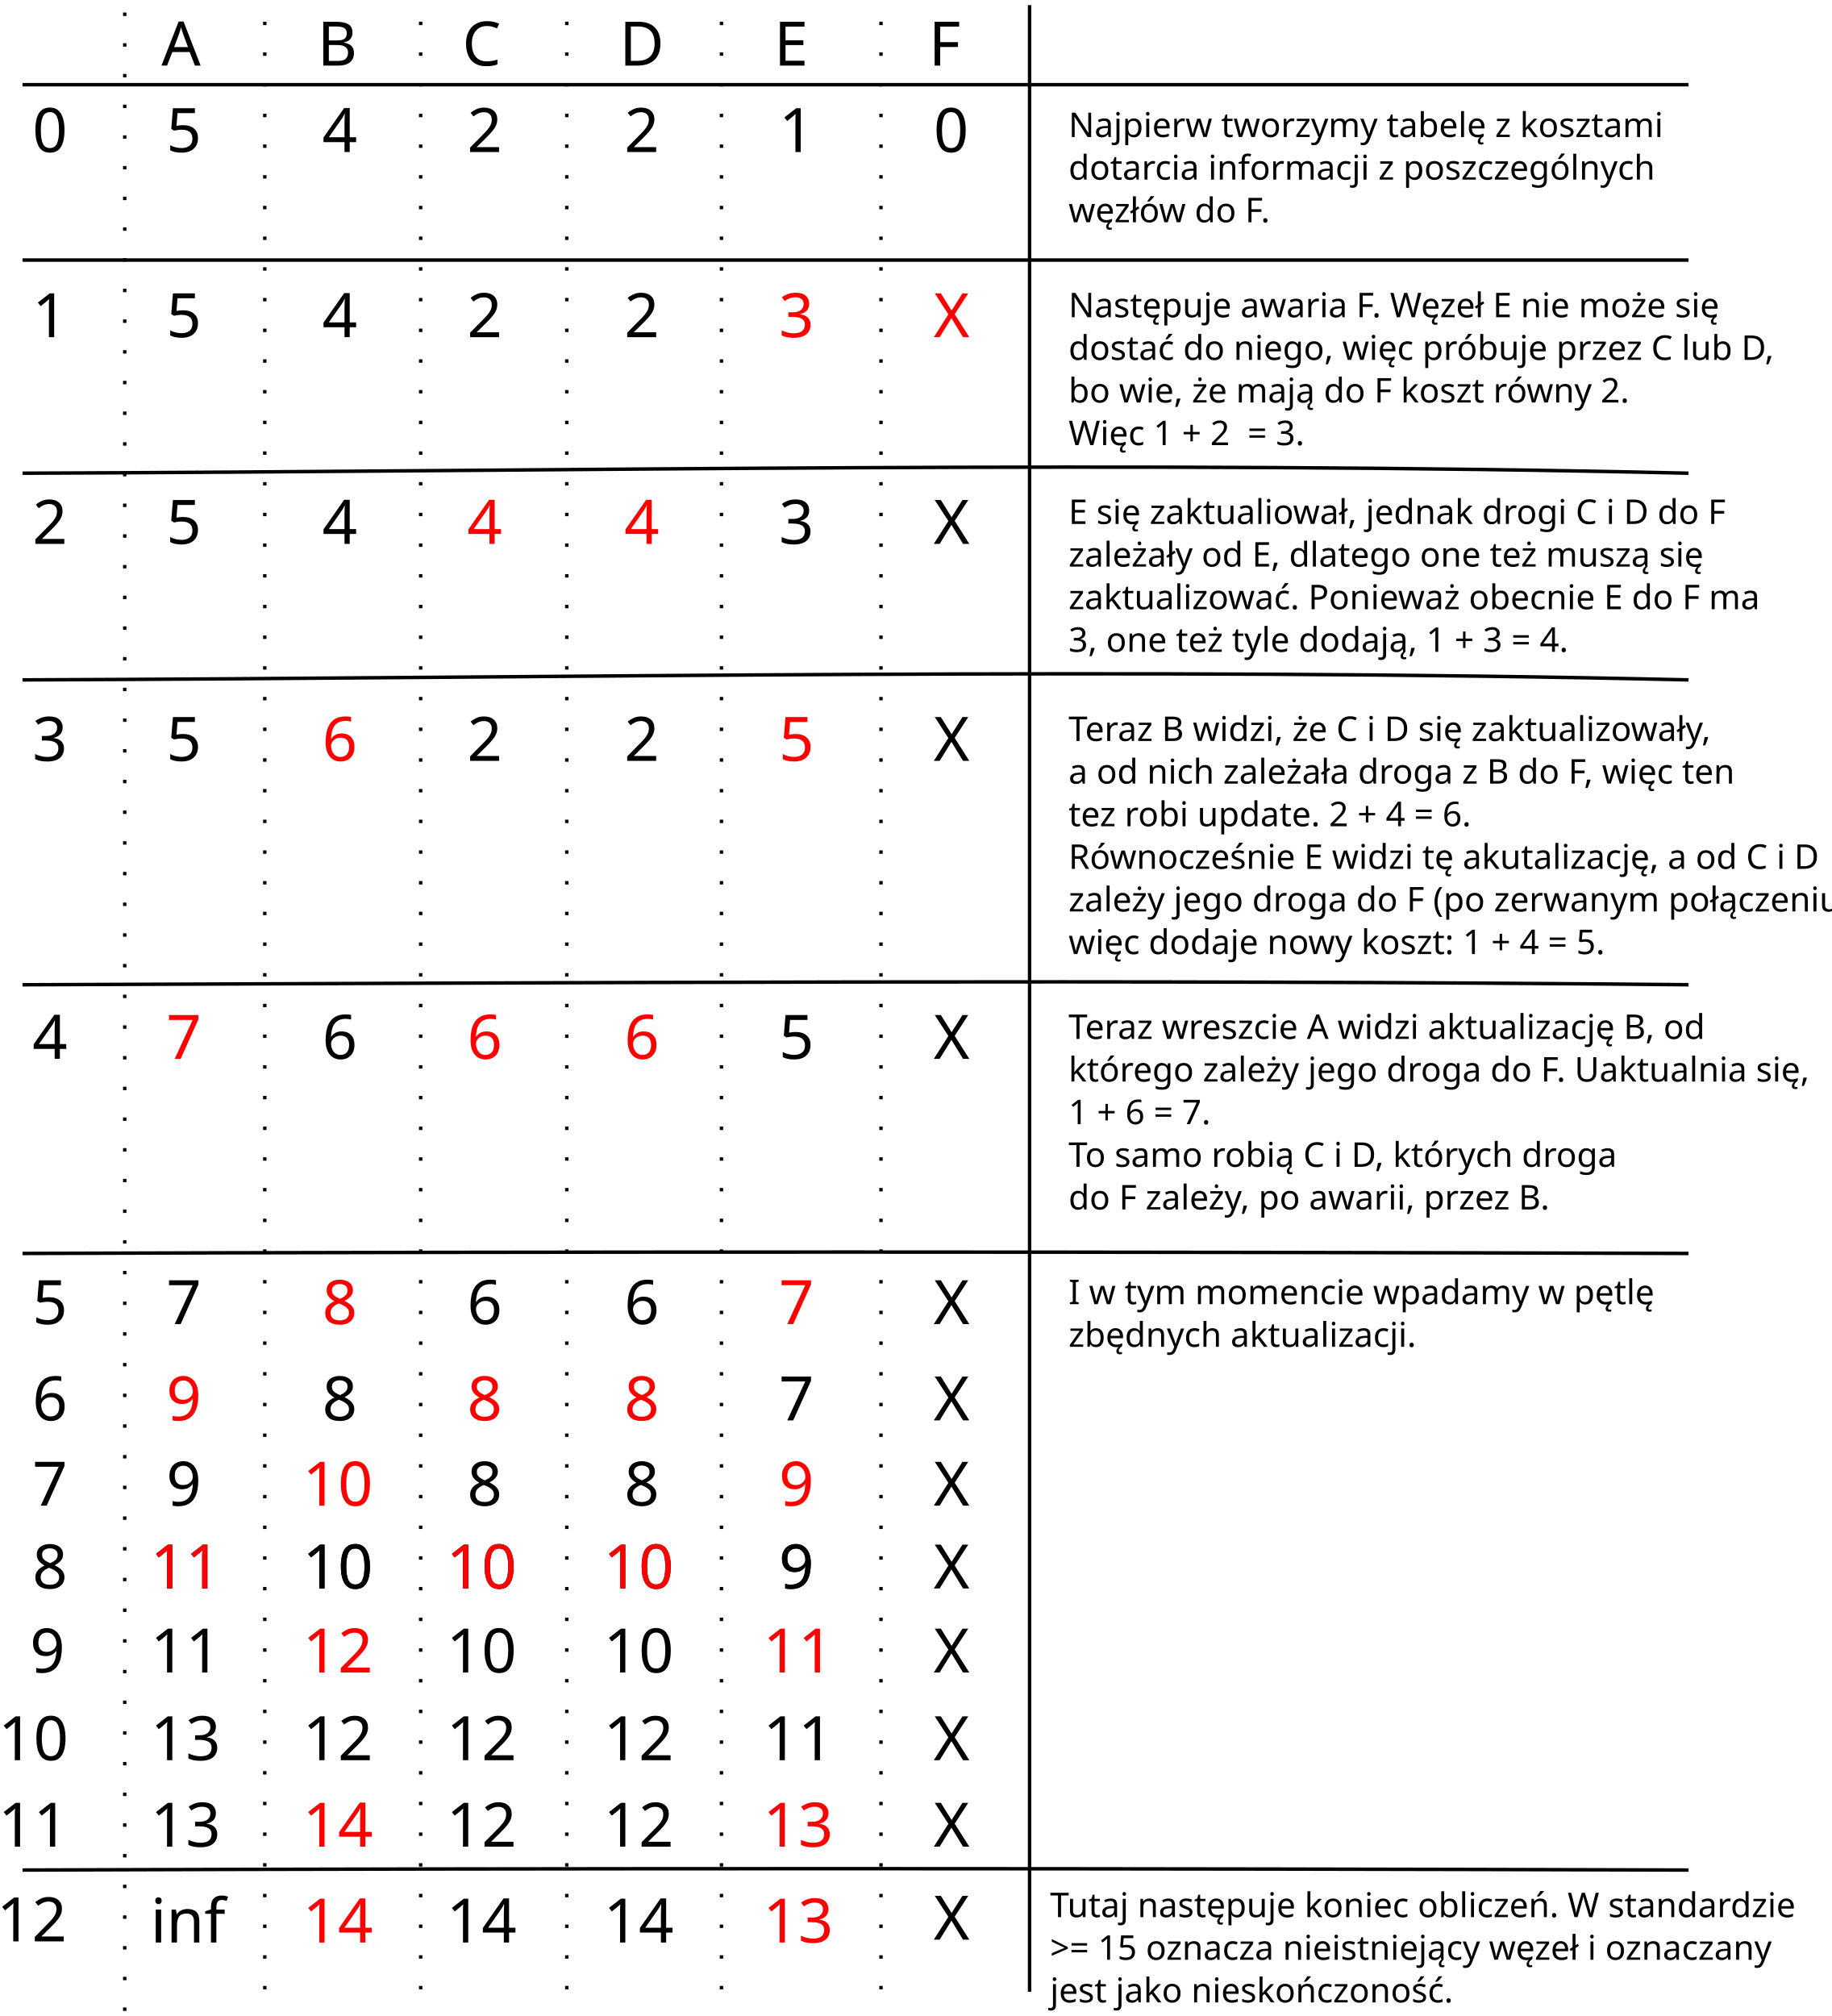
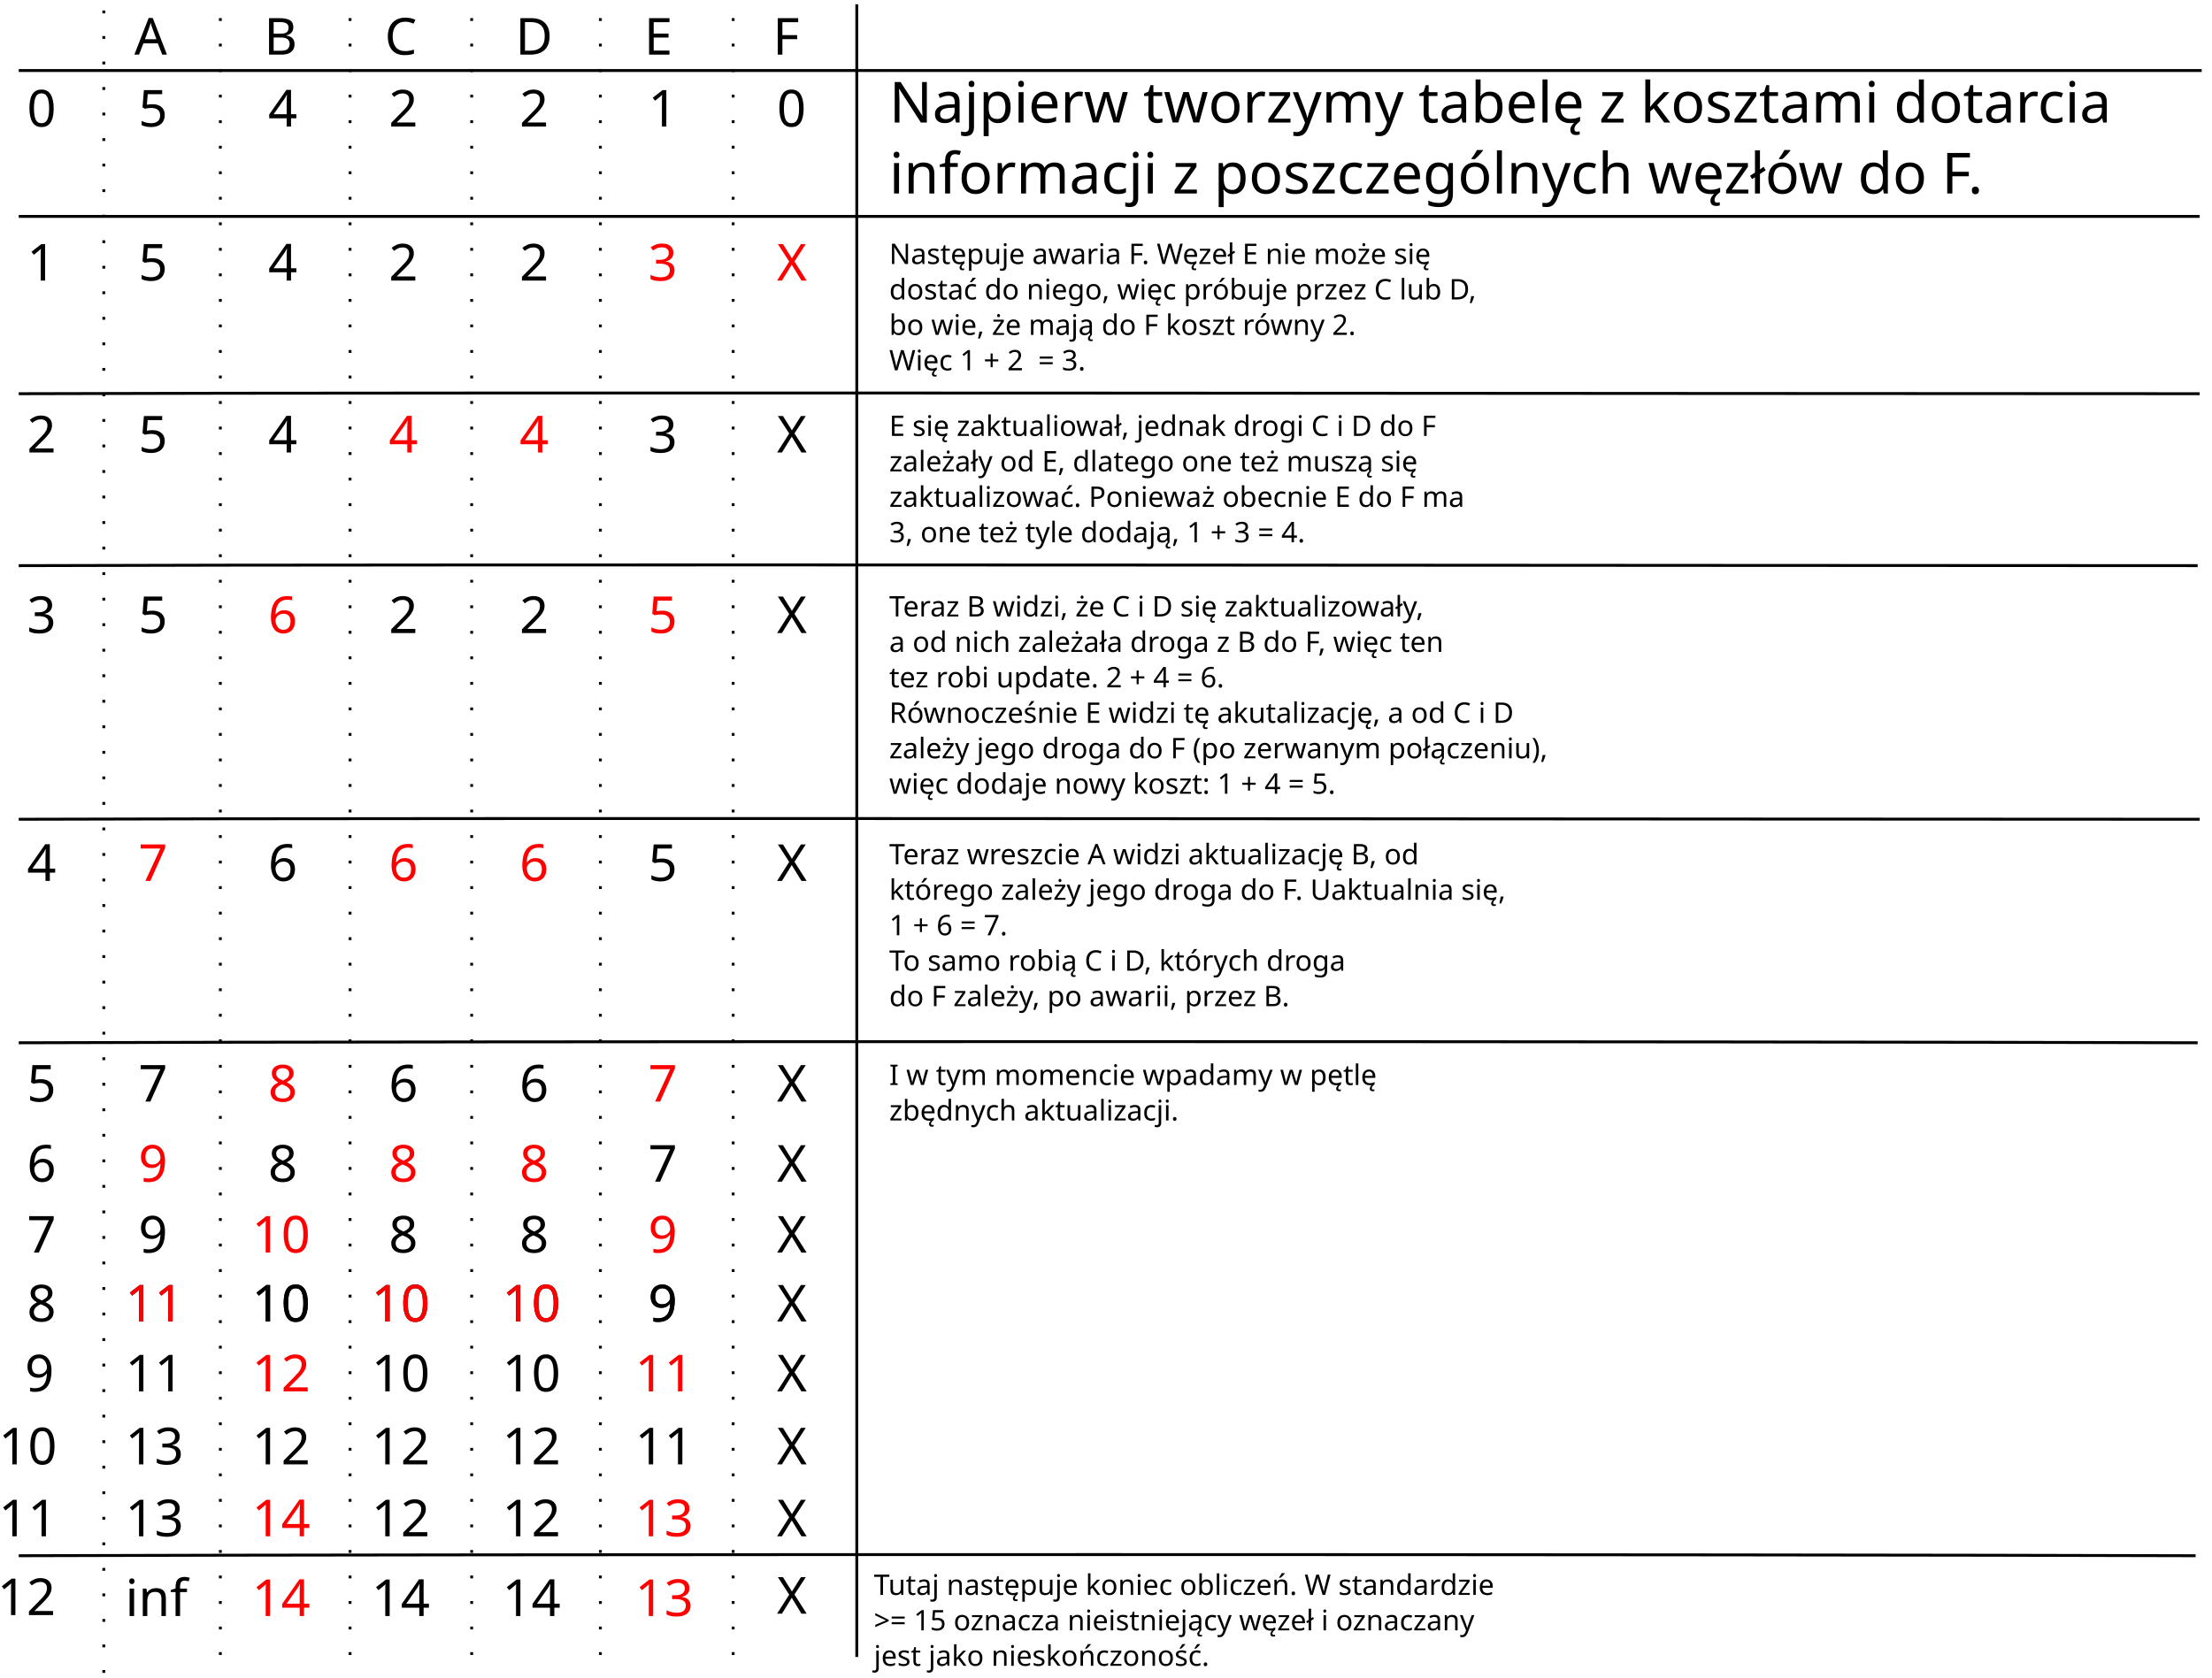
- <svg xmlns="http://www.w3.org/2000/svg" width="1074.152" height="1182.359" id="svg3851" version="1.1">
+ <svg xmlns="http://www.w3.org/2000/svg" width="1559.055" height="1182.401" id="svg3851" version="1.1">
  <defs id="defs3853" />
-   <g id="layer1" transform="translate(1.732329,-44.14988)">
+   <g id="layer1" transform="translate(1.732329,-44.10802)">
    <text xml:space="preserve" style="font-size:20px;font-style:normal;font-weight:normal;line-height:125%;letter-spacing:0px;word-spacing:0px;fill:#000000;fill-opacity:1;stroke:none;font-family:Sans" x="92.981" y="82.616" id="text3859">
      <tspan id="tspan3861" x="92.981" y="82.616" style="font-size:36px">A</tspan>
    </text>
    <text id="text3863" y="82.616" x="184.41" style="font-size:20px;font-style:normal;font-weight:normal;line-height:125%;letter-spacing:0px;word-spacing:0px;fill:#000000;fill-opacity:1;stroke:none;font-family:Sans" xml:space="preserve">
      <tspan style="font-size:36px" y="82.616" x="184.41" id="tspan3865">B</tspan>
    </text>
    <text xml:space="preserve" style="font-size:20px;font-style:normal;font-weight:normal;line-height:125%;letter-spacing:0px;word-spacing:0px;fill:#000000;fill-opacity:1;stroke:none;font-family:Sans" x="269.41" y="82.616" id="text3867">
      <tspan id="tspan3869" x="269.41" y="82.616" style="font-size:36px">C</tspan>
    </text>
    <text id="text3871" y="82.616" x="361.553" style="font-size:20px;font-style:normal;font-weight:normal;line-height:125%;letter-spacing:0px;word-spacing:0px;fill:#000000;fill-opacity:1;stroke:none;font-family:Sans" xml:space="preserve">
      <tspan style="font-size:36px" y="82.616" x="361.553" id="tspan3873">D</tspan>
    </text>
    <text xml:space="preserve" style="font-size:20px;font-style:normal;font-weight:normal;line-height:125%;letter-spacing:0px;word-spacing:0px;fill:#000000;fill-opacity:1;stroke:none;font-family:Sans" x="542.981" y="82.616" id="text3875">
      <tspan id="tspan3877" x="542.981" y="82.616" style="font-size:36px">F</tspan>
    </text>
    <text id="text3879" y="82.616" x="452.267" style="font-size:20px;font-style:normal;font-weight:normal;line-height:125%;letter-spacing:0px;word-spacing:0px;fill:#000000;fill-opacity:1;stroke:none;font-family:Sans" xml:space="preserve">
      <tspan style="font-size:36px" y="82.616" x="452.267" id="tspan3881">E</tspan>
    </text>
-     <path style="fill:none;stroke:#000000;stroke-width:2.042;stroke-linecap:butt;stroke-linejoin:miter;stroke-miterlimit:4;stroke-opacity:1;stroke-dasharray:none" d="m 11.466,93.821 977.175,0" id="path3885" />
+     <path style="fill:none;stroke:#000000;stroke-width:2.042;stroke-linecap:butt;stroke-linejoin:miter;stroke-miterlimit:4;stroke-opacity:1;stroke-dasharray:none" d="m 11.466,93.821 1538.603,0" id="path3885" />
    <text id="text3887" y="133.33" x="95.838" style="font-size:20px;font-style:normal;font-weight:normal;line-height:125%;letter-spacing:0px;word-spacing:0px;fill:#000000;fill-opacity:1;stroke:none;font-family:Sans" xml:space="preserve">
      <tspan style="font-size:36px" y="133.33" x="95.838" id="tspan3889">5</tspan>
    </text>
    <text xml:space="preserve" style="font-size:20px;font-style:normal;font-weight:normal;line-height:125%;letter-spacing:0px;word-spacing:0px;fill:#000000;fill-opacity:1;stroke:none;font-family:Sans" x="187.267" y="133.33" id="text3891">
      <tspan id="tspan3893" x="187.267" y="133.33" style="font-size:36px">4</tspan>
    </text>
    <text id="text3895" y="133.33" x="272.267" style="font-size:20px;font-style:normal;font-weight:normal;line-height:125%;letter-spacing:0px;word-spacing:0px;fill:#000000;fill-opacity:1;stroke:none;font-family:Sans" xml:space="preserve">
      <tspan style="font-size:36px" y="133.33" x="272.267" id="tspan3897">2</tspan>
    </text>
    <text xml:space="preserve" style="font-size:20px;font-style:normal;font-weight:normal;line-height:125%;letter-spacing:0px;word-spacing:0px;fill:#000000;fill-opacity:1;stroke:none;font-family:Sans" x="364.41" y="133.33" id="text3899">
      <tspan id="tspan3901" x="364.41" y="133.33" style="font-size:36px">2</tspan>
    </text>
    <text id="text3903" y="133.33" x="545.838" style="font-size:20px;font-style:normal;font-weight:normal;line-height:125%;letter-spacing:0px;word-spacing:0px;fill:#000000;fill-opacity:1;stroke:none;font-family:Sans" xml:space="preserve">
      <tspan style="font-size:36px" y="133.33" x="545.838" id="tspan3905">0</tspan>
    </text>
    <text xml:space="preserve" style="font-size:20px;font-style:normal;font-weight:normal;line-height:125%;letter-spacing:0px;word-spacing:0px;fill:#000000;fill-opacity:1;stroke:none;font-family:Sans" x="455.124" y="133.33" id="text3907">
      <tspan id="tspan3909" x="455.124" y="133.33" style="font-size:36px">1</tspan>
    </text>
    <path style="fill:none;stroke:#000000;stroke-width:2;stroke-linecap:butt;stroke-linejoin:miter;stroke-miterlimit:4;stroke-opacity:1;stroke-dasharray:none" d="m 602.143,1212.282 0,-1165.132" id="path3911" />
-     <text xml:space="preserve" style="font-size:20px;font-style:normal;font-weight:normal;line-height:125%;letter-spacing:0px;word-spacing:0px;fill:#000000;fill-opacity:1;stroke:none;font-family:Sans" x="625" y="124.505" id="text4421">
-       <tspan id="tspan4423" x="625" y="124.505">Najpierw tworzymy tabelę z kosztami</tspan>
-       <tspan x="625" y="149.505" id="tspan4431">dotarcia informacji z poszczególnych</tspan>
-       <tspan x="625" y="174.505" id="tspan4433">węzłów do F.</tspan>
+     <text xml:space="preserve" style="font-size:20px;font-style:normal;font-weight:normal;line-height:125%;letter-spacing:0px;word-spacing:0px;fill:#000000;fill-opacity:1;stroke:none;font-family:Sans" x="625" y="130.505" id="text4421">
+       <tspan x="625" y="130.505" id="tspan4431" style="font-size:40px">Najpierw tworzymy tabelę z kosztami dotarcia</tspan>
+       <tspan x="625" y="180.505" id="tspan4433" style="font-size:40px">informacji z poszczególnych węzłów do F.</tspan>
    </text>
    <text xml:space="preserve" style="font-size:20px;font-style:normal;font-weight:normal;line-height:125%;letter-spacing:0px;word-spacing:0px;fill:#000000;fill-opacity:1;stroke:none;font-family:Sans" x="17.267" y="133.33" id="text4425">
      <tspan id="tspan4427" x="17.267" y="133.33" style="font-size:36px">0</tspan>
    </text>
    <path id="path4429" d="m 71.429,1223.509 0,-1176.359" style="fill:none;stroke:#000000;stroke-width:2;stroke-linecap:butt;stroke-linejoin:miter;stroke-miterlimit:4;stroke-opacity:1;stroke-dasharray:2, 16;stroke-dashoffset:0" />
-     <path id="path4435" d="m 11.466,196.678 977.175,0" style="fill:none;stroke:#000000;stroke-width:2.042;stroke-linecap:butt;stroke-linejoin:miter;stroke-miterlimit:4;stroke-opacity:1;stroke-dasharray:none" />
+     <path id="path4435" d="m 11.466,196.678 1537.175,0" style="fill:none;stroke:#000000;stroke-width:2.042;stroke-linecap:butt;stroke-linejoin:miter;stroke-miterlimit:4;stroke-opacity:1;stroke-dasharray:none" />
    <path style="fill:none;stroke:#000000;stroke-width:2;stroke-linecap:butt;stroke-linejoin:miter;stroke-miterlimit:4;stroke-opacity:1;stroke-dasharray:2, 16;stroke-dashoffset:0;marker-start:none" d="m 153.571,1210.88 0,-1163.73" id="path4437" />
    <path id="path4619" d="M 245,1210.88 245,47.15" style="fill:none;stroke:#000000;stroke-width:2;stroke-linecap:butt;stroke-linejoin:miter;stroke-miterlimit:4;stroke-opacity:1;stroke-dasharray:2, 16;stroke-dashoffset:0;marker-start:none" />
    <path style="fill:none;stroke:#000000;stroke-width:2;stroke-linecap:butt;stroke-linejoin:miter;stroke-miterlimit:4;stroke-opacity:1;stroke-dasharray:2, 16;stroke-dashoffset:0;marker-start:none" d="m 330.714,1210.88 0,-1163.73" id="path4621" />
    <path id="path4623" d="m 421.429,1210.88 0,-1163.73" style="fill:none;stroke:#000000;stroke-width:2;stroke-linecap:butt;stroke-linejoin:miter;stroke-miterlimit:4;stroke-opacity:1;stroke-dasharray:2, 16;stroke-dashoffset:0;marker-start:none" />
    <path style="fill:none;stroke:#000000;stroke-width:2;stroke-linecap:butt;stroke-linejoin:miter;stroke-miterlimit:4;stroke-opacity:1;stroke-dasharray:2, 16;stroke-dashoffset:0;marker-start:none" d="m 515,1210.88 0,-1163.73" id="path4625" />
    <text xml:space="preserve" style="font-size:20px;font-style:normal;font-weight:normal;line-height:125%;letter-spacing:0px;word-spacing:0px;fill:#000000;fill-opacity:1;stroke:none;font-family:Sans" x="95.838" y="241.901" id="text4627">
      <tspan id="tspan4629" x="95.838" y="241.901" style="font-size:36px">5</tspan>
    </text>
    <text id="text4631" y="241.901" x="187.267" style="font-size:20px;font-style:normal;font-weight:normal;line-height:125%;letter-spacing:0px;word-spacing:0px;fill:#000000;fill-opacity:1;stroke:none;font-family:Sans" xml:space="preserve">
      <tspan style="font-size:36px" y="241.901" x="187.267" id="tspan4633">4</tspan>
    </text>
    <text xml:space="preserve" style="font-size:20px;font-style:normal;font-weight:normal;line-height:125%;letter-spacing:0px;word-spacing:0px;fill:#000000;fill-opacity:1;stroke:none;font-family:Sans" x="272.267" y="241.901" id="text4635">
      <tspan id="tspan4637" x="272.267" y="241.901" style="font-size:36px">2</tspan>
    </text>
    <text id="text4639" y="241.901" x="364.41" style="font-size:20px;font-style:normal;font-weight:normal;line-height:125%;letter-spacing:0px;word-spacing:0px;fill:#000000;fill-opacity:1;stroke:none;font-family:Sans" xml:space="preserve">
      <tspan style="font-size:36px" y="241.901" x="364.41" id="tspan4641">2</tspan>
    </text>
    <text xml:space="preserve" style="font-size:20px;font-style:normal;font-weight:normal;line-height:125%;letter-spacing:0px;word-spacing:0px;fill:#000000;fill-opacity:1;stroke:none;font-family:Sans" x="545.838" y="241.901" id="text4643">
      <tspan id="tspan4645" x="545.838" y="241.901" style="font-size:36px;fill:#ff0000;fill-opacity:1">X</tspan>
    </text>
    <text id="text4647" y="241.901" x="455.124" style="font-size:20px;font-style:normal;font-weight:normal;line-height:125%;letter-spacing:0px;word-spacing:0px;fill:#000000;fill-opacity:1;stroke:none;font-family:Sans" xml:space="preserve">
      <tspan style="font-size:36px;fill:#ff0000;fill-opacity:1" y="241.901" x="455.124" id="tspan4649">3</tspan>
    </text>
    <text id="text4651" y="230.219" x="625" style="font-size:20px;font-style:normal;font-weight:normal;line-height:125%;letter-spacing:0px;word-spacing:0px;fill:#000000;fill-opacity:1;stroke:none;font-family:Sans" xml:space="preserve">
      <tspan y="230.219" x="625" id="tspan4670">Następuje awaria F. Węzeł E nie może się</tspan>
      <tspan y="255.219" x="625" id="tspan4674">dostać do niego, więc próbuje przez C lub D,</tspan>
      <tspan y="280.219" x="625" id="tspan4676">bo wie, że mają do F koszt równy 2.</tspan>
      <tspan y="305.219" x="625" id="tspan4678">Więc 1 + 2  = 3.</tspan>
    </text>
    <text id="text4659" y="241.901" x="17.267" style="font-size:20px;font-style:normal;font-weight:normal;line-height:125%;letter-spacing:0px;word-spacing:0px;fill:#000000;fill-opacity:1;stroke:none;font-family:Sans" xml:space="preserve">
      <tspan style="font-size:36px" y="241.901" x="17.267" id="tspan4661">1</tspan>
    </text>
-     <path style="fill:none;stroke:#000000;stroke-width:2.042;stroke-linecap:butt;stroke-linejoin:miter;stroke-miterlimit:4;stroke-opacity:1;stroke-dasharray:none" d="m 11.466,321.678 c 325.725,-1.149 651.45,-7.44 977.175,0" id="path4663" />
+     <path style="fill:none;stroke:#000000;stroke-width:2.042;stroke-linecap:butt;stroke-linejoin:miter;stroke-miterlimit:4;stroke-opacity:1;stroke-dasharray:none" d="m 11.466,321.678 c 325.725,-1.149 1211.45,0 1537.175,0" id="path4663" />
    <text id="text4680" y="363.12" x="95.838" style="font-size:20px;font-style:normal;font-weight:normal;line-height:125%;letter-spacing:0px;word-spacing:0px;fill:#000000;fill-opacity:1;stroke:none;font-family:Sans" xml:space="preserve">
      <tspan style="font-size:36px" y="363.12" x="95.838" id="tspan4682">5</tspan>
    </text>
    <text xml:space="preserve" style="font-size:20px;font-style:normal;font-weight:normal;line-height:125%;letter-spacing:0px;word-spacing:0px;fill:#000000;fill-opacity:1;stroke:none;font-family:Sans" x="187.267" y="363.12" id="text4684">
      <tspan id="tspan4686" x="187.267" y="363.12" style="font-size:36px">4</tspan>
    </text>
    <text id="text4688" y="363.12" x="272.267" style="font-size:20px;font-style:normal;font-weight:normal;line-height:125%;letter-spacing:0px;word-spacing:0px;fill:#000000;fill-opacity:1;stroke:none;font-family:Sans" xml:space="preserve">
      <tspan style="font-size:36px;fill:#ff0000;fill-opacity:1" y="363.12" x="272.267" id="tspan4690">4</tspan>
    </text>
    <text xml:space="preserve" style="font-size:20px;font-style:normal;font-weight:normal;line-height:125%;letter-spacing:0px;word-spacing:0px;fill:#000000;fill-opacity:1;stroke:none;font-family:Sans" x="364.41" y="363.12" id="text4692">
      <tspan id="tspan4694" x="364.41" y="363.12" style="font-size:36px;fill:#ff0000;fill-opacity:1">4</tspan>
    </text>
    <text id="text4696" y="363.12" x="545.838" style="font-size:20px;font-style:normal;font-weight:normal;line-height:125%;letter-spacing:0px;word-spacing:0px;fill:#000000;fill-opacity:1;stroke:none;font-family:Sans" xml:space="preserve">
      <tspan style="font-size:36px" y="363.12" x="545.838" id="tspan4698">X</tspan>
    </text>
    <text xml:space="preserve" style="font-size:20px;font-style:normal;font-weight:normal;line-height:125%;letter-spacing:0px;word-spacing:0px;fill:#000000;fill-opacity:1;stroke:none;font-family:Sans" x="455.124" y="363.12" id="text4700">
      <tspan id="tspan4702" x="455.124" y="363.12" style="font-size:36px">3</tspan>
    </text>
    <text xml:space="preserve" style="font-size:20px;font-style:normal;font-weight:normal;line-height:125%;letter-spacing:0px;word-spacing:0px;fill:#000000;fill-opacity:1;stroke:none;font-family:Sans" x="625" y="351.438" id="text4704">
      <tspan id="tspan4712" x="625" y="351.438">E się zaktualiował, jednak drogi C i D do F</tspan>
      <tspan x="625" y="376.438" id="tspan4729">zależały od E, dlatego one też muszą się</tspan>
      <tspan x="625" y="401.438" id="tspan4731">zaktualizować. Ponieważ obecnie E do F ma</tspan>
      <tspan x="625" y="426.438" id="tspan4733">3, one też tyle dodają, 1 + 3 = 4.</tspan>
    </text>
    <text xml:space="preserve" style="font-size:20px;font-style:normal;font-weight:normal;line-height:125%;letter-spacing:0px;word-spacing:0px;fill:#000000;fill-opacity:1;stroke:none;font-family:Sans" x="17.267" y="363.12" id="text4714">
      <tspan id="tspan4716" x="17.267" y="363.12" style="font-size:36px">2</tspan>
    </text>
-     <path id="path4718" d="m 11.466,442.896 c 325.725,-1.149 651.45,-7.44 977.175,0" style="fill:none;stroke:#000000;stroke-width:2.042;stroke-linecap:butt;stroke-linejoin:miter;stroke-miterlimit:4;stroke-opacity:1;stroke-dasharray:none" />
+     <path id="path4718" d="m 11.466,442.896 c 325.725,-1.149 1209.997,0 1535.746,0" style="fill:none;stroke:#000000;stroke-width:2.042;stroke-linecap:butt;stroke-linejoin:miter;stroke-miterlimit:4;stroke-opacity:1;stroke-dasharray:none" />
    <text xml:space="preserve" style="font-size:20px;font-style:normal;font-weight:normal;line-height:125%;letter-spacing:0px;word-spacing:0px;fill:#000000;fill-opacity:1;stroke:none;font-family:Sans" x="95.838" y="490.399" id="text4735">
      <tspan id="tspan4737" x="95.838" y="490.399" style="font-size:36px">5</tspan>
    </text>
    <text id="text4739" y="490.399" x="187.267" style="font-size:20px;font-style:normal;font-weight:normal;line-height:125%;letter-spacing:0px;word-spacing:0px;fill:#000000;fill-opacity:1;stroke:none;font-family:Sans" xml:space="preserve">
      <tspan style="font-size:36px;fill:#ff0000;fill-opacity:1" y="490.399" x="187.267" id="tspan4741">6</tspan>
    </text>
    <text xml:space="preserve" style="font-size:20px;font-style:normal;font-weight:normal;line-height:125%;letter-spacing:0px;word-spacing:0px;fill:#000000;fill-opacity:1;stroke:none;font-family:Sans" x="272.267" y="490.399" id="text4743">
      <tspan id="tspan4745" x="272.267" y="490.399" style="font-size:36px">2</tspan>
    </text>
    <text id="text4747" y="490.399" x="364.41" style="font-size:20px;font-style:normal;font-weight:normal;line-height:125%;letter-spacing:0px;word-spacing:0px;fill:#000000;fill-opacity:1;stroke:none;font-family:Sans" xml:space="preserve">
      <tspan style="font-size:36px" y="490.399" x="364.41" id="tspan4749">2</tspan>
    </text>
    <text xml:space="preserve" style="font-size:20px;font-style:normal;font-weight:normal;line-height:125%;letter-spacing:0px;word-spacing:0px;fill:#000000;fill-opacity:1;stroke:none;font-family:Sans" x="545.838" y="490.399" id="text4751">
      <tspan id="tspan4753" x="545.838" y="490.399" style="font-size:36px">X</tspan>
    </text>
    <text id="text4755" y="490.399" x="455.124" style="font-size:20px;font-style:normal;font-weight:normal;line-height:125%;letter-spacing:0px;word-spacing:0px;fill:#000000;fill-opacity:1;stroke:none;font-family:Sans" xml:space="preserve">
      <tspan style="font-size:36px;fill:#ff0000;fill-opacity:1" y="490.399" x="455.124" id="tspan4757">5</tspan>
    </text>
    <text id="text4759" y="478.717" x="625" style="font-size:20px;font-style:normal;font-weight:normal;line-height:125%;letter-spacing:0px;word-spacing:0px;fill:#000000;fill-opacity:1;stroke:none;font-family:Sans" xml:space="preserve">
      <tspan id="tspan4767" y="478.717" x="625">Teraz B widzi, że C i D się zaktualizowały,</tspan>
      <tspan y="503.717" x="625" id="tspan4792">a od nich zależała droga z B do F, więc ten</tspan>
      <tspan y="528.717" x="625" id="tspan4794">tez robi update. 2 + 4 = 6.</tspan>
      <tspan y="553.717" x="625" id="tspan4796">Równocześnie E widzi tę akutalizację, a od C i D</tspan>
      <tspan y="578.717" x="625" id="tspan4798">zależy jego droga do F (po zerwanym połączeniu),</tspan>
      <tspan y="603.717" x="625" id="tspan4800">więc dodaje nowy koszt: 1 + 4 = 5.</tspan>
    </text>
    <text id="text4769" y="490.399" x="17.267" style="font-size:20px;font-style:normal;font-weight:normal;line-height:125%;letter-spacing:0px;word-spacing:0px;fill:#000000;fill-opacity:1;stroke:none;font-family:Sans" xml:space="preserve">
      <tspan style="font-size:36px" y="490.399" x="17.267" id="tspan4771">3</tspan>
    </text>
-     <path style="fill:none;stroke:#000000;stroke-width:2.042;stroke-linecap:butt;stroke-linejoin:miter;stroke-miterlimit:4;stroke-opacity:1;stroke-dasharray:none" d="m 11.466,621.693 c 325.725,-1.149 651.45,-3.154 977.175,0" id="path4773" />
+     <path style="fill:none;stroke:#000000;stroke-width:2.042;stroke-linecap:butt;stroke-linejoin:miter;stroke-miterlimit:4;stroke-opacity:1;stroke-dasharray:none" d="m 11.466,621.693 c 325.725,-1.149 1211.378,0 1537.175,0" id="path4773" />
    <flowRoot xml:space="preserve" id="flowRoot4775" style="font-size:20px;font-style:normal;font-weight:normal;line-height:125%;letter-spacing:0px;word-spacing:0px;fill:#000000;fill-opacity:1;stroke:none;font-family:Sans">
      <flowRegion id="flowRegion4777">
        <rect id="rect4779" width="2.02" height="22.223" x="1101.066" y="58.372" />
      </flowRegion>
      <flowPara id="flowPara4781" />
    </flowRoot>
    <text id="text4802" y="665.155" x="95.838" style="font-size:20px;font-style:normal;font-weight:normal;line-height:125%;letter-spacing:0px;word-spacing:0px;fill:#ff0000;fill-opacity:1;stroke:none;font-family:Sans" xml:space="preserve">
      <tspan style="font-size:36px;fill:#ff0000;fill-opacity:1" y="665.155" x="95.838" id="tspan4804">7</tspan>
    </text>
    <text xml:space="preserve" style="font-size:20px;font-style:normal;font-weight:normal;line-height:125%;letter-spacing:0px;word-spacing:0px;fill:#000000;fill-opacity:1;stroke:none;font-family:Sans" x="187.267" y="665.155" id="text4806">
      <tspan id="tspan4808" x="187.267" y="665.155" style="font-size:36px">6</tspan>
    </text>
    <text id="text4810" y="665.155" x="272.267" style="font-size:20px;font-style:normal;font-weight:normal;line-height:125%;letter-spacing:0px;word-spacing:0px;fill:#ff0000;fill-opacity:1;stroke:none;font-family:Sans" xml:space="preserve">
      <tspan style="font-size:36px;fill:#ff0000;fill-opacity:1" y="665.155" x="272.267" id="tspan4812">6</tspan>
    </text>
    <text xml:space="preserve" style="font-size:20px;font-style:normal;font-weight:normal;line-height:125%;letter-spacing:0px;word-spacing:0px;fill:#ff0000;fill-opacity:1;stroke:none;font-family:Sans" x="364.41" y="665.155" id="text4814">
      <tspan id="tspan4816" x="364.41" y="665.155" style="font-size:36px;fill:#ff0000;fill-opacity:1">6</tspan>
    </text>
    <text id="text4818" y="665.155" x="545.838" style="font-size:20px;font-style:normal;font-weight:normal;line-height:125%;letter-spacing:0px;word-spacing:0px;fill:#000000;fill-opacity:1;stroke:none;font-family:Sans" xml:space="preserve">
      <tspan style="font-size:36px" y="665.155" x="545.838" id="tspan4820">X</tspan>
    </text>
    <text xml:space="preserve" style="font-size:20px;font-style:normal;font-weight:normal;line-height:125%;letter-spacing:0px;word-spacing:0px;fill:#000000;fill-opacity:1;stroke:none;font-family:Sans" x="455.124" y="665.155" id="text4822">
      <tspan id="tspan4824" x="455.124" y="665.155" style="font-size:36px">5</tspan>
    </text>
    <text xml:space="preserve" style="font-size:20px;font-style:normal;font-weight:normal;line-height:125%;letter-spacing:0px;word-spacing:0px;fill:#000000;fill-opacity:1;stroke:none;font-family:Sans" x="625" y="653.473" id="text4826">
      <tspan id="tspan4838" x="625" y="653.473">Teraz wreszcie A widzi aktualizację B, od </tspan>
      <tspan x="625" y="678.473" id="tspan4868">którego zależy jego droga do F. Uaktualnia się,</tspan>
      <tspan x="625" y="703.473" id="tspan4872">1 + 6 = 7.</tspan>
      <tspan x="625" y="728.473" id="tspan4874">To samo robią C i D, których droga</tspan>
      <tspan x="625" y="753.473" id="tspan4876">do F zależy, po awarii, przez B.</tspan>
    </text>
    <text xml:space="preserve" style="font-size:20px;font-style:normal;font-weight:normal;line-height:125%;letter-spacing:0px;word-spacing:0px;fill:#000000;fill-opacity:1;stroke:none;font-family:Sans" x="17.267" y="665.155" id="text4840">
      <tspan id="tspan4842" x="17.267" y="665.155" style="font-size:36px">4</tspan>
    </text>
-     <path id="path4844" d="m 11.466,779.277 c 325.725,-1.149 646.45,-1.011 977.175,0" style="fill:none;stroke:#000000;stroke-width:2.042;stroke-linecap:butt;stroke-linejoin:miter;stroke-miterlimit:4;stroke-opacity:1;stroke-dasharray:none" />
+     <path id="path4844" d="m 11.466,779.277 c 325.725,-1.149 1205.021,-1.011 1535.746,0" style="fill:none;stroke:#000000;stroke-width:2.042;stroke-linecap:butt;stroke-linejoin:miter;stroke-miterlimit:4;stroke-opacity:1;stroke-dasharray:none" />
    <text xml:space="preserve" style="font-size:20px;font-style:normal;font-weight:normal;line-height:125%;letter-spacing:0px;word-spacing:0px;fill:#000000;fill-opacity:1;stroke:none;font-family:Sans" x="95.838" y="820.719" id="text4878">
      <tspan id="tspan4880" x="95.838" y="820.719" style="font-size:36px">7</tspan>
    </text>
    <text id="text4882" y="820.719" x="187.267" style="font-size:20px;font-style:normal;font-weight:normal;line-height:125%;letter-spacing:0px;word-spacing:0px;fill:#ff0000;fill-opacity:1;stroke:none;font-family:Sans" xml:space="preserve">
      <tspan style="font-size:36px;fill:#ff0000;fill-opacity:1" y="820.719" x="187.267" id="tspan4884">8</tspan>
    </text>
    <text xml:space="preserve" style="font-size:20px;font-style:normal;font-weight:normal;line-height:125%;letter-spacing:0px;word-spacing:0px;fill:#000000;fill-opacity:1;stroke:none;font-family:Sans" x="272.267" y="820.719" id="text4886">
      <tspan id="tspan4888" x="272.267" y="820.719" style="font-size:36px">6</tspan>
    </text>
    <text id="text4890" y="820.719" x="364.41" style="font-size:20px;font-style:normal;font-weight:normal;line-height:125%;letter-spacing:0px;word-spacing:0px;fill:#000000;fill-opacity:1;stroke:none;font-family:Sans" xml:space="preserve">
      <tspan style="font-size:36px" y="820.719" x="364.41" id="tspan4892">6</tspan>
    </text>
    <text xml:space="preserve" style="font-size:20px;font-style:normal;font-weight:normal;line-height:125%;letter-spacing:0px;word-spacing:0px;fill:#000000;fill-opacity:1;stroke:none;font-family:Sans" x="545.838" y="820.719" id="text4894">
      <tspan id="tspan4896" x="545.838" y="820.719" style="font-size:36px">X</tspan>
    </text>
    <text id="text4898" y="820.719" x="455.124" style="font-size:20px;font-style:normal;font-weight:normal;line-height:125%;letter-spacing:0px;word-spacing:0px;fill:#ff0000;fill-opacity:1;stroke:none;font-family:Sans" xml:space="preserve">
      <tspan style="font-size:36px;fill:#ff0000;fill-opacity:1" y="820.719" x="455.124" id="tspan4900">7</tspan>
    </text>
    <text id="text4902" y="809.037" x="625" style="font-size:20px;font-style:normal;font-weight:normal;line-height:125%;letter-spacing:0px;word-spacing:0px;fill:#000000;fill-opacity:1;stroke:none;font-family:Sans" xml:space="preserve">
      <tspan id="tspan4912" y="809.037" x="625">I w tym momencie wpadamy w pętlę</tspan>
      <tspan y="834.037" x="625" id="tspan4936">zbędnych aktualizacji.</tspan>
      <tspan y="859.037" x="625" id="tspan4934" />
    </text>
    <text id="text4914" y="820.719" x="17.267" style="font-size:20px;font-style:normal;font-weight:normal;line-height:125%;letter-spacing:0px;word-spacing:0px;fill:#000000;fill-opacity:1;stroke:none;font-family:Sans" xml:space="preserve">
      <tspan style="font-size:36px" y="820.719" x="17.267" id="tspan4916">5</tspan>
    </text>
    <text id="text4938" y="877.195" x="95.838" style="font-size:20px;font-style:normal;font-weight:normal;line-height:125%;letter-spacing:0px;word-spacing:0px;fill:#ff0000;fill-opacity:1;stroke:none;font-family:Sans" xml:space="preserve">
      <tspan style="font-size:36px;fill:#ff0000;fill-opacity:1" y="877.195" x="95.838" id="tspan4940">9</tspan>
    </text>
    <text xml:space="preserve" style="font-size:20px;font-style:normal;font-weight:normal;line-height:125%;letter-spacing:0px;word-spacing:0px;fill:#000000;fill-opacity:1;stroke:none;font-family:Sans" x="187.267" y="877.195" id="text4942">
      <tspan id="tspan4944" x="187.267" y="877.195" style="font-size:36px">8</tspan>
    </text>
    <text id="text4946" y="877.195" x="272.267" style="font-size:20px;font-style:normal;font-weight:normal;line-height:125%;letter-spacing:0px;word-spacing:0px;fill:#ff0000;fill-opacity:1;stroke:none;font-family:Sans" xml:space="preserve">
      <tspan style="font-size:36px;fill:#ff0000;fill-opacity:1" y="877.195" x="272.267" id="tspan4948">8</tspan>
    </text>
    <text xml:space="preserve" style="font-size:20px;font-style:normal;font-weight:normal;line-height:125%;letter-spacing:0px;word-spacing:0px;fill:#ff0000;fill-opacity:1;stroke:none;font-family:Sans" x="364.41" y="877.195" id="text4950">
      <tspan id="tspan4952" x="364.41" y="877.195" style="font-size:36px;fill:#ff0000;fill-opacity:1">8</tspan>
    </text>
    <text id="text4954" y="877.195" x="545.838" style="font-size:20px;font-style:normal;font-weight:normal;line-height:125%;letter-spacing:0px;word-spacing:0px;fill:#000000;fill-opacity:1;stroke:none;font-family:Sans" xml:space="preserve">
      <tspan style="font-size:36px" y="877.195" x="545.838" id="tspan4956">X</tspan>
    </text>
    <text xml:space="preserve" style="font-size:20px;font-style:normal;font-weight:normal;line-height:125%;letter-spacing:0px;word-spacing:0px;fill:#000000;fill-opacity:1;stroke:none;font-family:Sans" x="455.124" y="877.195" id="text4958">
      <tspan id="tspan4960" x="455.124" y="877.195" style="font-size:36px">7</tspan>
    </text>
    <text xml:space="preserve" style="font-size:20px;font-style:normal;font-weight:normal;line-height:125%;letter-spacing:0px;word-spacing:0px;fill:#000000;fill-opacity:1;stroke:none;font-family:Sans" x="17.267" y="877.195" id="text4970">
      <tspan id="tspan4972" x="17.267" y="877.195" style="font-size:36px">6</tspan>
    </text>
    <text xml:space="preserve" style="font-size:20px;font-style:normal;font-weight:normal;line-height:125%;letter-spacing:0px;word-spacing:0px;fill:#000000;fill-opacity:1;stroke:none;font-family:Sans" x="95.838" y="927.195" id="text4976">
      <tspan id="tspan4978" x="95.838" y="927.195" style="font-size:36px">9</tspan>
    </text>
    <text id="text4980" y="927.195" x="175.838" style="font-size:20px;font-style:normal;font-weight:normal;line-height:125%;letter-spacing:0px;word-spacing:0px;fill:#ff0000;fill-opacity:1;stroke:none;font-family:Sans" xml:space="preserve">
      <tspan style="font-size:36px;fill:#ff0000;fill-opacity:1" y="927.195" x="175.838" id="tspan4982">10</tspan>
    </text>
    <text xml:space="preserve" style="font-size:20px;font-style:normal;font-weight:normal;line-height:125%;letter-spacing:0px;word-spacing:0px;fill:#000000;fill-opacity:1;stroke:none;font-family:Sans" x="272.267" y="927.195" id="text4984">
      <tspan id="tspan4986" x="272.267" y="927.195" style="font-size:36px">8</tspan>
    </text>
    <text id="text4988" y="927.195" x="364.41" style="font-size:20px;font-style:normal;font-weight:normal;line-height:125%;letter-spacing:0px;word-spacing:0px;fill:#000000;fill-opacity:1;stroke:none;font-family:Sans" xml:space="preserve">
      <tspan style="font-size:36px" y="927.195" x="364.41" id="tspan4990">8</tspan>
    </text>
    <text xml:space="preserve" style="font-size:20px;font-style:normal;font-weight:normal;line-height:125%;letter-spacing:0px;word-spacing:0px;fill:#000000;fill-opacity:1;stroke:none;font-family:Sans" x="545.838" y="927.195" id="text4992">
      <tspan id="tspan4994" x="545.838" y="927.195" style="font-size:36px">X</tspan>
    </text>
    <text id="text4996" y="927.195" x="455.124" style="font-size:20px;font-style:normal;font-weight:normal;line-height:125%;letter-spacing:0px;word-spacing:0px;fill:#ff0000;fill-opacity:1;stroke:none;font-family:Sans" xml:space="preserve">
      <tspan style="font-size:36px;fill:#ff0000;fill-opacity:1" y="927.195" x="455.124" id="tspan4998">9</tspan>
    </text>
    <text id="text5000" y="927.195" x="17.267" style="font-size:20px;font-style:normal;font-weight:normal;line-height:125%;letter-spacing:0px;word-spacing:0px;fill:#000000;fill-opacity:1;stroke:none;font-family:Sans" xml:space="preserve">
      <tspan style="font-size:36px" y="927.195" x="17.267" id="tspan5002">7</tspan>
    </text>
    <text id="text5004" y="975.766" x="86.553" style="font-size:20px;font-style:normal;font-weight:normal;line-height:125%;letter-spacing:0px;word-spacing:0px;fill:#000000;fill-opacity:1;stroke:none;font-family:Sans" xml:space="preserve">
      <tspan style="font-size:36px" y="975.766" x="86.553" id="tspan5006">11</tspan>
    </text>
    <text xml:space="preserve" style="font-size:20px;font-style:normal;font-weight:normal;line-height:125%;letter-spacing:0px;word-spacing:0px;fill:#000000;fill-opacity:1;stroke:none;font-family:Sans" x="175.838" y="975.766" id="text5008">
      <tspan id="tspan5010" x="175.838" y="975.766" style="font-size:36px">10</tspan>
    </text>
    <text id="text5012" y="975.766" x="260.124" style="font-size:20px;font-style:normal;font-weight:normal;line-height:125%;letter-spacing:0px;word-spacing:0px;fill:#000000;fill-opacity:1;stroke:none;font-family:Sans" xml:space="preserve">
      <tspan style="font-size:36px" y="975.766" x="260.124" id="tspan5014">10</tspan>
    </text>
    <text xml:space="preserve" style="font-size:20px;font-style:normal;font-weight:normal;line-height:125%;letter-spacing:0px;word-spacing:0px;fill:#000000;fill-opacity:1;stroke:none;font-family:Sans" x="352.267" y="975.766" id="text5016">
      <tspan id="tspan5018" x="352.267" y="975.766" style="font-size:36px">10</tspan>
    </text>
    <text id="text5020" y="975.766" x="545.838" style="font-size:20px;font-style:normal;font-weight:normal;line-height:125%;letter-spacing:0px;word-spacing:0px;fill:#000000;fill-opacity:1;stroke:none;font-family:Sans" xml:space="preserve">
      <tspan style="font-size:36px" y="975.766" x="545.838" id="tspan5022">X</tspan>
    </text>
    <text xml:space="preserve" style="font-size:20px;font-style:normal;font-weight:normal;line-height:125%;letter-spacing:0px;word-spacing:0px;fill:#000000;fill-opacity:1;stroke:none;font-family:Sans" x="455.124" y="975.766" id="text5024">
      <tspan id="tspan5026" x="455.124" y="975.766" style="font-size:36px">9</tspan>
    </text>
    <text xml:space="preserve" style="font-size:20px;font-style:normal;font-weight:normal;line-height:125%;letter-spacing:0px;word-spacing:0px;fill:#000000;fill-opacity:1;stroke:none;font-family:Sans" x="17.267" y="975.766" id="text5028">
      <tspan id="tspan5030" x="17.267" y="975.766" style="font-size:36px">8</tspan>
    </text>
    <text xml:space="preserve" style="font-size:20px;font-style:normal;font-weight:normal;line-height:125%;letter-spacing:0px;word-spacing:0px;fill:#ff0000;fill-opacity:1;stroke:none;font-family:Sans" x="86.553" y="975.766" id="text5092">
      <tspan id="tspan5094" x="86.553" y="975.766" style="font-size:36px;fill:#ff0000;fill-opacity:1">11</tspan>
    </text>
    <text id="text5096" y="975.766" x="175.838" style="font-size:20px;font-style:normal;font-weight:normal;line-height:125%;letter-spacing:0px;word-spacing:0px;fill:#000000;fill-opacity:1;stroke:none;font-family:Sans" xml:space="preserve">
      <tspan style="font-size:36px" y="975.766" x="175.838" id="tspan5098">10</tspan>
    </text>
    <text xml:space="preserve" style="font-size:20px;font-style:normal;font-weight:normal;line-height:125%;letter-spacing:0px;word-spacing:0px;fill:#ff0000;fill-opacity:1;stroke:none;font-family:Sans" x="260.124" y="975.766" id="text5100">
      <tspan id="tspan5102" x="260.124" y="975.766" style="font-size:36px;fill:#ff0000;fill-opacity:1">10</tspan>
    </text>
    <text id="text5104" y="975.766" x="352.267" style="font-size:20px;font-style:normal;font-weight:normal;line-height:125%;letter-spacing:0px;word-spacing:0px;fill:#ff0000;fill-opacity:1;stroke:none;font-family:Sans" xml:space="preserve">
      <tspan style="font-size:36px;fill:#ff0000;fill-opacity:1" y="975.766" x="352.267" id="tspan5106">10</tspan>
    </text>
    <text id="text5108" y="975.766" x="455.124" style="font-size:20px;font-style:normal;font-weight:normal;line-height:125%;letter-spacing:0px;word-spacing:0px;fill:#000000;fill-opacity:1;stroke:none;font-family:Sans" xml:space="preserve">
      <tspan style="font-size:36px" y="975.766" x="455.124" id="tspan5110">9</tspan>
    </text>
    <text xml:space="preserve" style="font-size:20px;font-style:normal;font-weight:normal;line-height:125%;letter-spacing:0px;word-spacing:0px;fill:#000000;fill-opacity:1;stroke:none;font-family:Sans" x="86.553" y="1025.052" id="text5112">
      <tspan id="tspan5114" x="86.553" y="1025.052" style="font-size:36px">11</tspan>
    </text>
    <text id="text5116" y="1025.052" x="175.838" style="font-size:20px;font-style:normal;font-weight:normal;line-height:125%;letter-spacing:0px;word-spacing:0px;fill:#ff0000;fill-opacity:1;stroke:none;font-family:Sans" xml:space="preserve">
      <tspan style="font-size:36px;fill:#ff0000;fill-opacity:1" y="1025.052" x="175.838" id="tspan5118">12</tspan>
    </text>
    <text xml:space="preserve" style="font-size:20px;font-style:normal;font-weight:normal;line-height:125%;letter-spacing:0px;word-spacing:0px;fill:#000000;fill-opacity:1;stroke:none;font-family:Sans" x="260.124" y="1025.052" id="text5120">
      <tspan id="tspan5122" x="260.124" y="1025.052" style="font-size:36px">10</tspan>
    </text>
    <text id="text5124" y="1025.052" x="352.267" style="font-size:20px;font-style:normal;font-weight:normal;line-height:125%;letter-spacing:0px;word-spacing:0px;fill:#000000;fill-opacity:1;stroke:none;font-family:Sans" xml:space="preserve">
      <tspan style="font-size:36px" y="1025.052" x="352.267" id="tspan5126">10</tspan>
    </text>
    <text xml:space="preserve" style="font-size:20px;font-style:normal;font-weight:normal;line-height:125%;letter-spacing:0px;word-spacing:0px;fill:#000000;fill-opacity:1;stroke:none;font-family:Sans" x="545.838" y="1025.052" id="text5128">
      <tspan id="tspan5130" x="545.838" y="1025.052" style="font-size:36px">X</tspan>
    </text>
    <text id="text5132" y="1025.052" x="445.838" style="font-size:20px;font-style:normal;font-weight:normal;line-height:125%;letter-spacing:0px;word-spacing:0px;fill:#ff0000;fill-opacity:1;stroke:none;font-family:Sans" xml:space="preserve">
      <tspan style="font-size:36px;fill:#ff0000;fill-opacity:1" y="1025.052" x="445.838" id="tspan5134">11</tspan>
    </text>
    <text id="text5136" y="1025.052" x="15.838" style="font-size:20px;font-style:normal;font-weight:normal;line-height:125%;letter-spacing:0px;word-spacing:0px;fill:#000000;fill-opacity:1;stroke:none;font-family:Sans" xml:space="preserve">
      <tspan style="font-size:36px" y="1025.052" x="15.838" id="tspan5138">9</tspan>
    </text>
    <text id="text5160" y="1076.48" x="86.553" style="font-size:20px;font-style:normal;font-weight:normal;line-height:125%;letter-spacing:0px;word-spacing:0px;fill:#000000;fill-opacity:1;stroke:none;font-family:Sans" xml:space="preserve">
      <tspan style="font-size:36px" y="1076.48" x="86.553" id="tspan5162">13</tspan>
    </text>
    <text xml:space="preserve" style="font-size:20px;font-style:normal;font-weight:normal;line-height:125%;letter-spacing:0px;word-spacing:0px;fill:#000000;fill-opacity:1;stroke:none;font-family:Sans" x="175.838" y="1076.48" id="text5164">
      <tspan id="tspan5166" x="175.838" y="1076.48" style="font-size:36px">12</tspan>
    </text>
    <text id="text5168" y="1076.48" x="260.124" style="font-size:20px;font-style:normal;font-weight:normal;line-height:125%;letter-spacing:0px;word-spacing:0px;fill:#000000;fill-opacity:1;stroke:none;font-family:Sans" xml:space="preserve">
      <tspan style="font-size:36px" y="1076.48" x="260.124" id="tspan5170">12</tspan>
    </text>
    <text xml:space="preserve" style="font-size:20px;font-style:normal;font-weight:normal;line-height:125%;letter-spacing:0px;word-spacing:0px;fill:#000000;fill-opacity:1;stroke:none;font-family:Sans" x="352.267" y="1076.48" id="text5172">
      <tspan id="tspan5174" x="352.267" y="1076.48" style="font-size:36px">12</tspan>
    </text>
    <text id="text5176" y="1076.48" x="545.838" style="font-size:20px;font-style:normal;font-weight:normal;line-height:125%;letter-spacing:0px;word-spacing:0px;fill:#000000;fill-opacity:1;stroke:none;font-family:Sans" xml:space="preserve">
      <tspan style="font-size:36px" y="1076.48" x="545.838" id="tspan5178">X</tspan>
    </text>
    <text xml:space="preserve" style="font-size:20px;font-style:normal;font-weight:normal;line-height:125%;letter-spacing:0px;word-spacing:0px;fill:#000000;fill-opacity:1;stroke:none;font-family:Sans" x="445.838" y="1076.48" id="text5180">
      <tspan id="tspan5182" x="445.838" y="1076.48" style="font-size:36px">11</tspan>
    </text>
    <text xml:space="preserve" style="font-size:20px;font-style:normal;font-weight:normal;line-height:125%;letter-spacing:0px;word-spacing:0px;fill:#000000;fill-opacity:1;stroke:none;font-family:Sans" x="-2.733" y="1076.48" id="text5184">
      <tspan id="tspan5186" x="-2.733" y="1076.48" style="font-size:36px">10</tspan>
    </text>
    <text xml:space="preserve" style="font-size:20px;font-style:normal;font-weight:normal;line-height:125%;letter-spacing:0px;word-spacing:0px;fill:#000000;fill-opacity:1;stroke:none;font-family:Sans" x="86.553" y="1127.195" id="text5188">
      <tspan id="tspan5190" x="86.553" y="1127.195" style="font-size:36px">13</tspan>
    </text>
    <text id="text5192" y="1127.195" x="175.838" style="font-size:20px;font-style:normal;font-weight:normal;line-height:125%;letter-spacing:0px;word-spacing:0px;fill:#ff0000;fill-opacity:1;stroke:none;font-family:Sans" xml:space="preserve">
      <tspan style="font-size:36px;fill:#ff0000;fill-opacity:1" y="1127.195" x="175.838" id="tspan5194">14</tspan>
    </text>
    <text xml:space="preserve" style="font-size:20px;font-style:normal;font-weight:normal;line-height:125%;letter-spacing:0px;word-spacing:0px;fill:#000000;fill-opacity:1;stroke:none;font-family:Sans" x="260.124" y="1127.195" id="text5196">
      <tspan id="tspan5198" x="260.124" y="1127.195" style="font-size:36px">12</tspan>
    </text>
    <text id="text5200" y="1127.195" x="352.267" style="font-size:20px;font-style:normal;font-weight:normal;line-height:125%;letter-spacing:0px;word-spacing:0px;fill:#000000;fill-opacity:1;stroke:none;font-family:Sans" xml:space="preserve">
      <tspan style="font-size:36px" y="1127.195" x="352.267" id="tspan5202">12</tspan>
    </text>
    <text xml:space="preserve" style="font-size:20px;font-style:normal;font-weight:normal;line-height:125%;letter-spacing:0px;word-spacing:0px;fill:#000000;fill-opacity:1;stroke:none;font-family:Sans" x="545.838" y="1127.195" id="text5204">
      <tspan id="tspan5206" x="545.838" y="1127.195" style="font-size:36px">X</tspan>
    </text>
    <text id="text5208" y="1127.195" x="445.838" style="font-size:20px;font-style:normal;font-weight:normal;line-height:125%;letter-spacing:0px;word-spacing:0px;fill:#ff0000;fill-opacity:1;stroke:none;font-family:Sans" xml:space="preserve">
      <tspan style="font-size:36px;fill:#ff0000;fill-opacity:1" y="1127.195" x="445.838" id="tspan5210">13</tspan>
    </text>
    <text id="text5212" y="1127.195" x="-2.733" style="font-size:20px;font-style:normal;font-weight:normal;line-height:125%;letter-spacing:0px;word-spacing:0px;fill:#000000;fill-opacity:1;stroke:none;font-family:Sans" xml:space="preserve">
      <tspan style="font-size:36px" y="1127.195" x="-2.733" id="tspan5214">11</tspan>
    </text>
-     <path style="fill:none;stroke:#000000;stroke-width:2.042;stroke-linecap:butt;stroke-linejoin:miter;stroke-miterlimit:4;stroke-opacity:1;stroke-dasharray:none" d="m 11.466,1140.912 c 325.725,-1.149 646.45,-1.011 977.175,0" id="path5216" />
+     <path style="fill:none;stroke:#000000;stroke-width:2.042;stroke-linecap:butt;stroke-linejoin:miter;stroke-miterlimit:4;stroke-opacity:1;stroke-dasharray:none" d="m 11.466,1140.912 c 325.725,-1.149 1203.593,-1.011 1534.318,0" id="path5216" />
    <text xml:space="preserve" style="font-size:20px;font-style:normal;font-weight:normal;line-height:125%;letter-spacing:0px;word-spacing:0px;fill:#000000;fill-opacity:1;stroke:none;font-family:Sans" x="-3.652" y="1182.753" id="text5218">
      <tspan id="tspan5220" x="-3.652" y="1182.753" style="font-size:36px">12</tspan>
    </text>
    <text id="text5222" y="1183.406" x="86.553" style="font-size:20px;font-style:normal;font-weight:normal;line-height:125%;letter-spacing:0px;word-spacing:0px;fill:#000000;fill-opacity:1;stroke:none;font-family:Sans" xml:space="preserve">
      <tspan style="font-size:36px" y="1183.406" x="86.553" id="tspan5224">inf</tspan>
    </text>
    <text xml:space="preserve" style="font-size:20px;font-style:normal;font-weight:normal;line-height:125%;letter-spacing:0px;word-spacing:0px;fill:#ff0000;fill-opacity:1;stroke:none;font-family:Sans" x="175.838" y="1183.406" id="text5226">
      <tspan id="tspan5228" x="175.838" y="1183.406" style="font-size:36px;fill:#ff0000;fill-opacity:1">14</tspan>
    </text>
    <text id="text5230" y="1183.406" x="260.124" style="font-size:20px;font-style:normal;font-weight:normal;line-height:125%;letter-spacing:0px;word-spacing:0px;fill:#000000;fill-opacity:1;stroke:none;font-family:Sans" xml:space="preserve">
      <tspan style="font-size:36px" y="1183.406" x="260.124" id="tspan5232">14</tspan>
    </text>
    <text xml:space="preserve" style="font-size:20px;font-style:normal;font-weight:normal;line-height:125%;letter-spacing:0px;word-spacing:0px;fill:#000000;fill-opacity:1;stroke:none;font-family:Sans" x="352.267" y="1183.406" id="text5234">
      <tspan id="tspan5236" x="352.267" y="1183.406" style="font-size:36px">14</tspan>
    </text>
    <text xml:space="preserve" style="font-size:20px;font-style:normal;font-weight:normal;line-height:125%;letter-spacing:0px;word-spacing:0px;fill:#ff0000;fill-opacity:1;stroke:none;font-family:Sans" x="445.838" y="1183.406" id="text5238">
      <tspan id="tspan5240" x="445.838" y="1183.406" style="font-size:36px;fill:#ff0000;fill-opacity:1">13</tspan>
    </text>
    <text id="text5242" y="1181.743" x="545.838" style="font-size:20px;font-style:normal;font-weight:normal;line-height:125%;letter-spacing:0px;word-spacing:0px;fill:#000000;fill-opacity:1;stroke:none;font-family:Sans" xml:space="preserve">
      <tspan style="font-size:36px" y="1181.743" x="545.838" id="tspan5244">X</tspan>
    </text>
    <text xml:space="preserve" style="font-size:20px;font-style:normal;font-weight:normal;line-height:125%;letter-spacing:0px;word-spacing:0px;fill:#000000;fill-opacity:1;stroke:none;font-family:Sans" x="614.173" y="1168.53" id="text5246">
      <tspan id="tspan5248" x="614.173" y="1168.53">Tutaj następuje koniec obliczeń. W standardzie</tspan>
      <tspan x="614.173" y="1193.53" id="tspan5250">&gt;= 15 oznacza nieistniejący węzeł i oznaczany</tspan>
      <tspan x="614.173" y="1218.53" id="tspan5252">jest jako nieskończoność.</tspan>
    </text>
  </g>
</svg>
